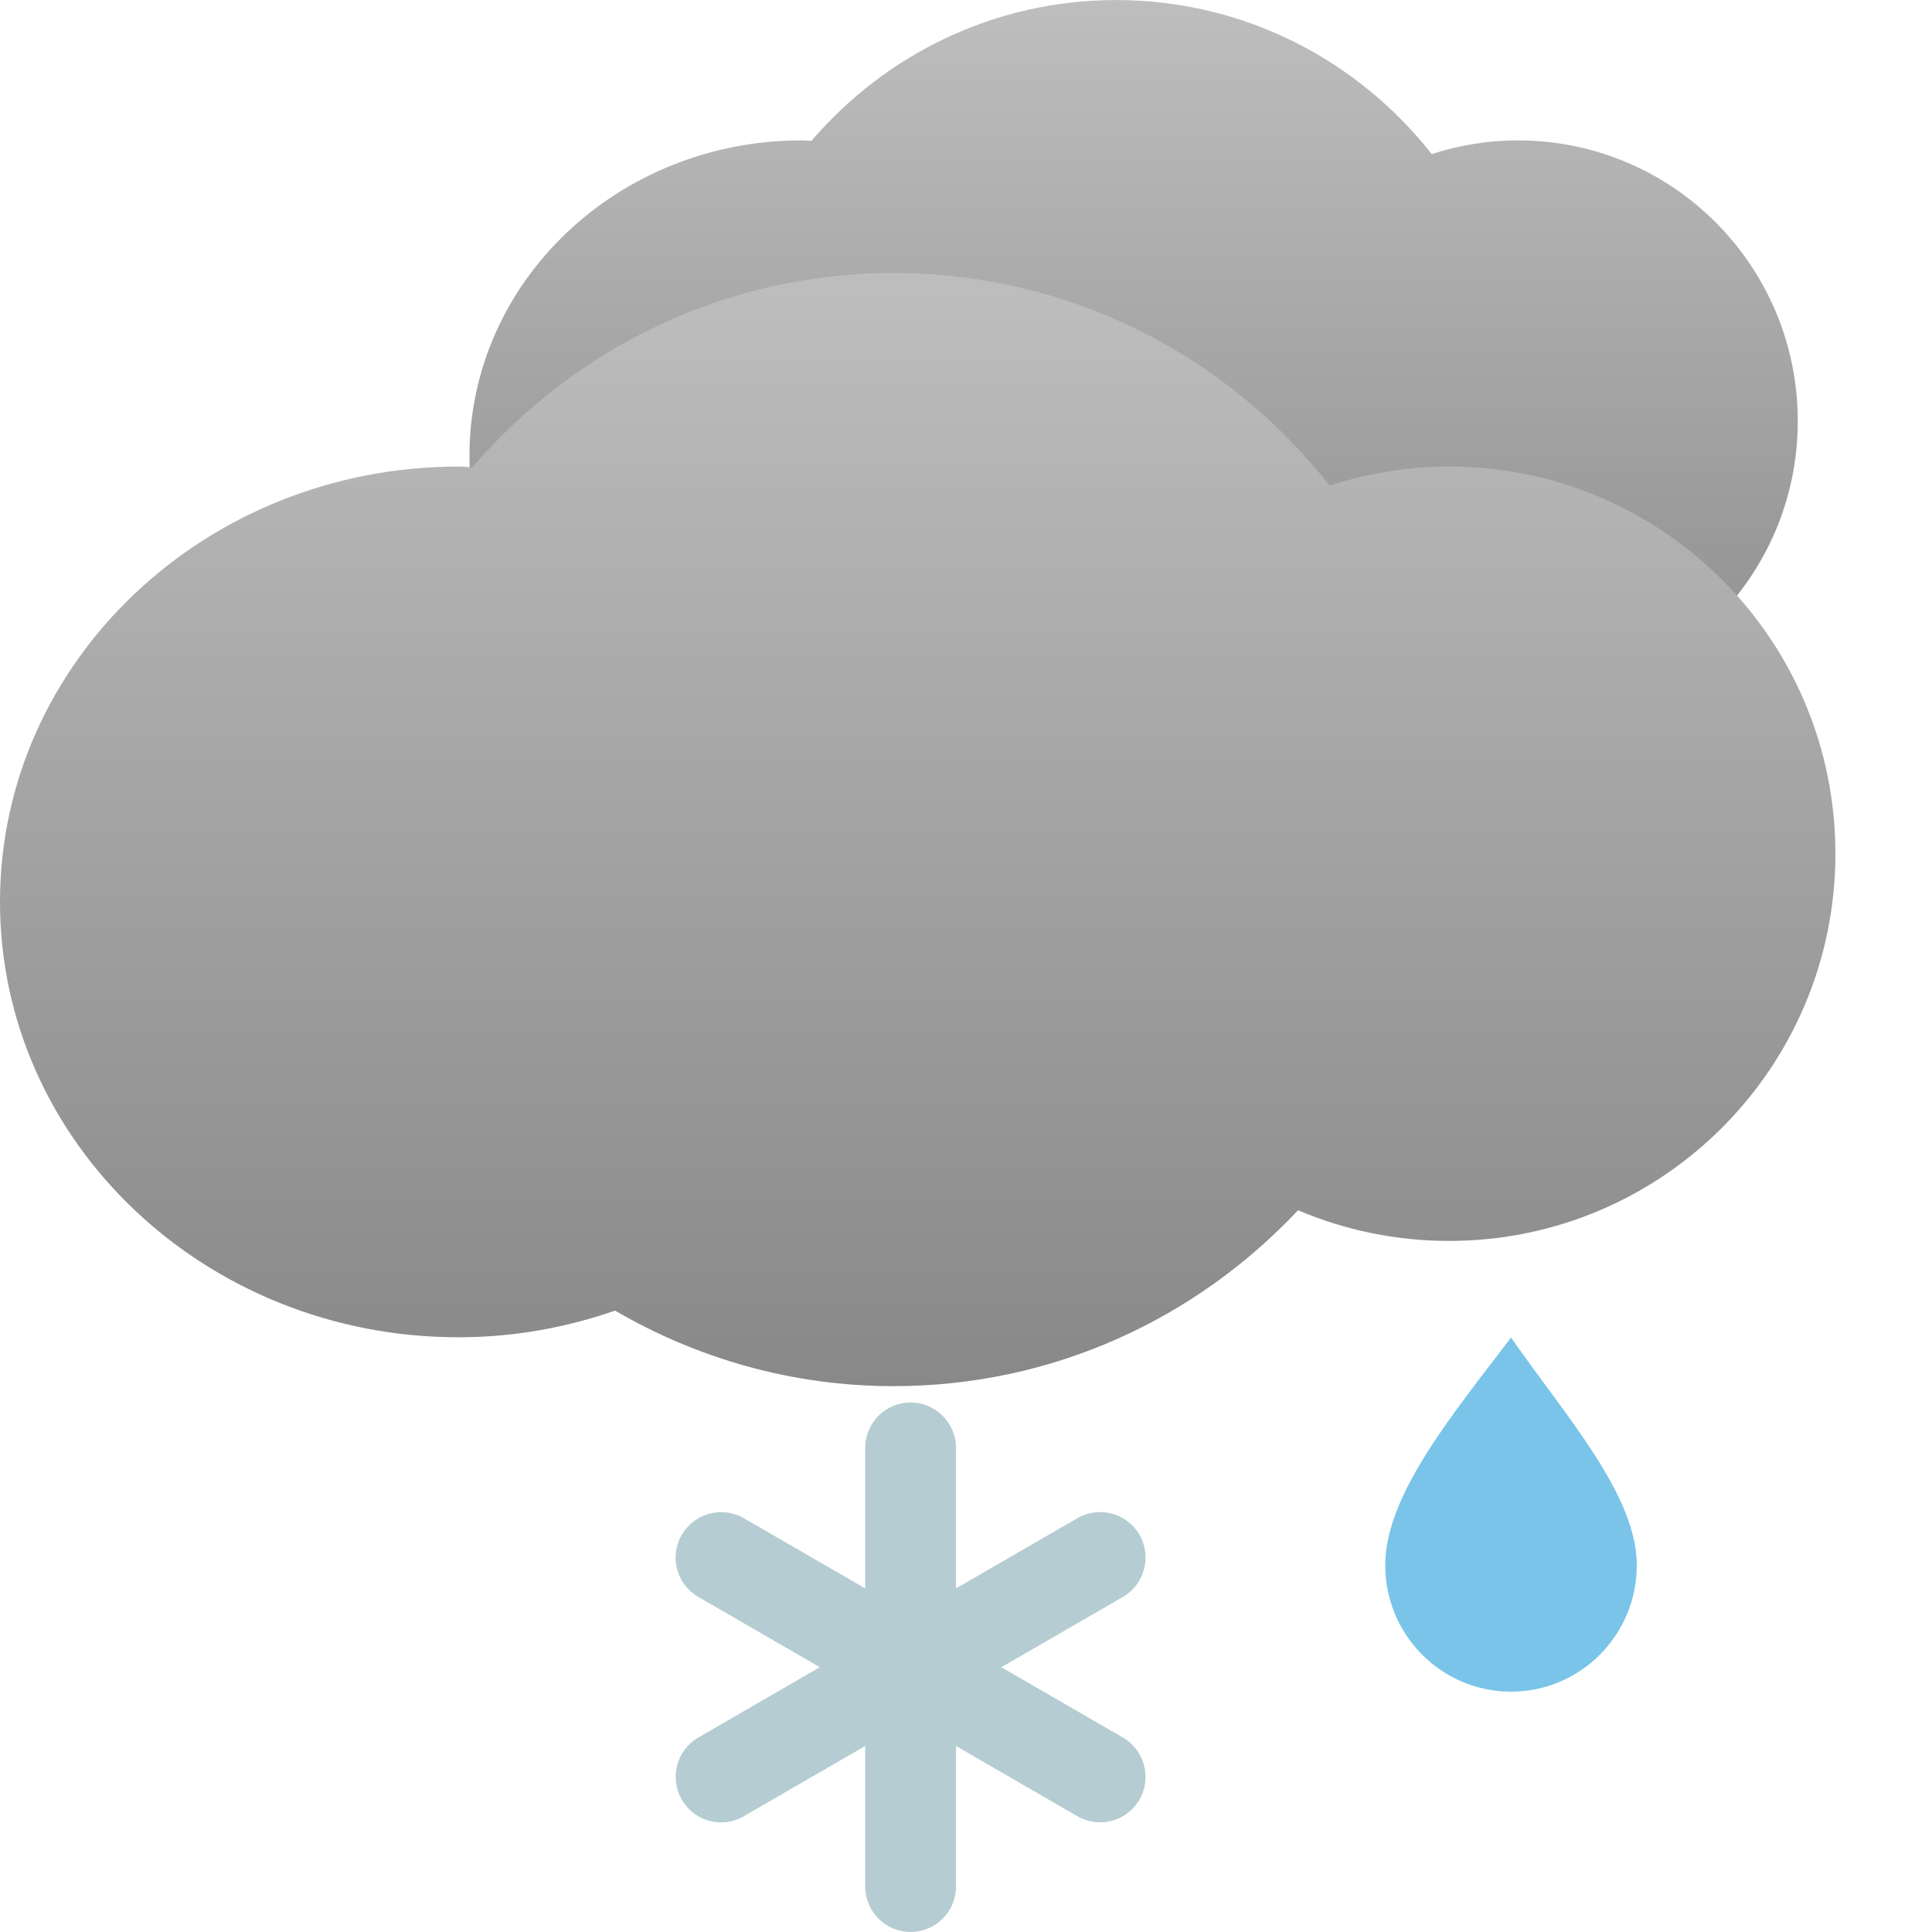
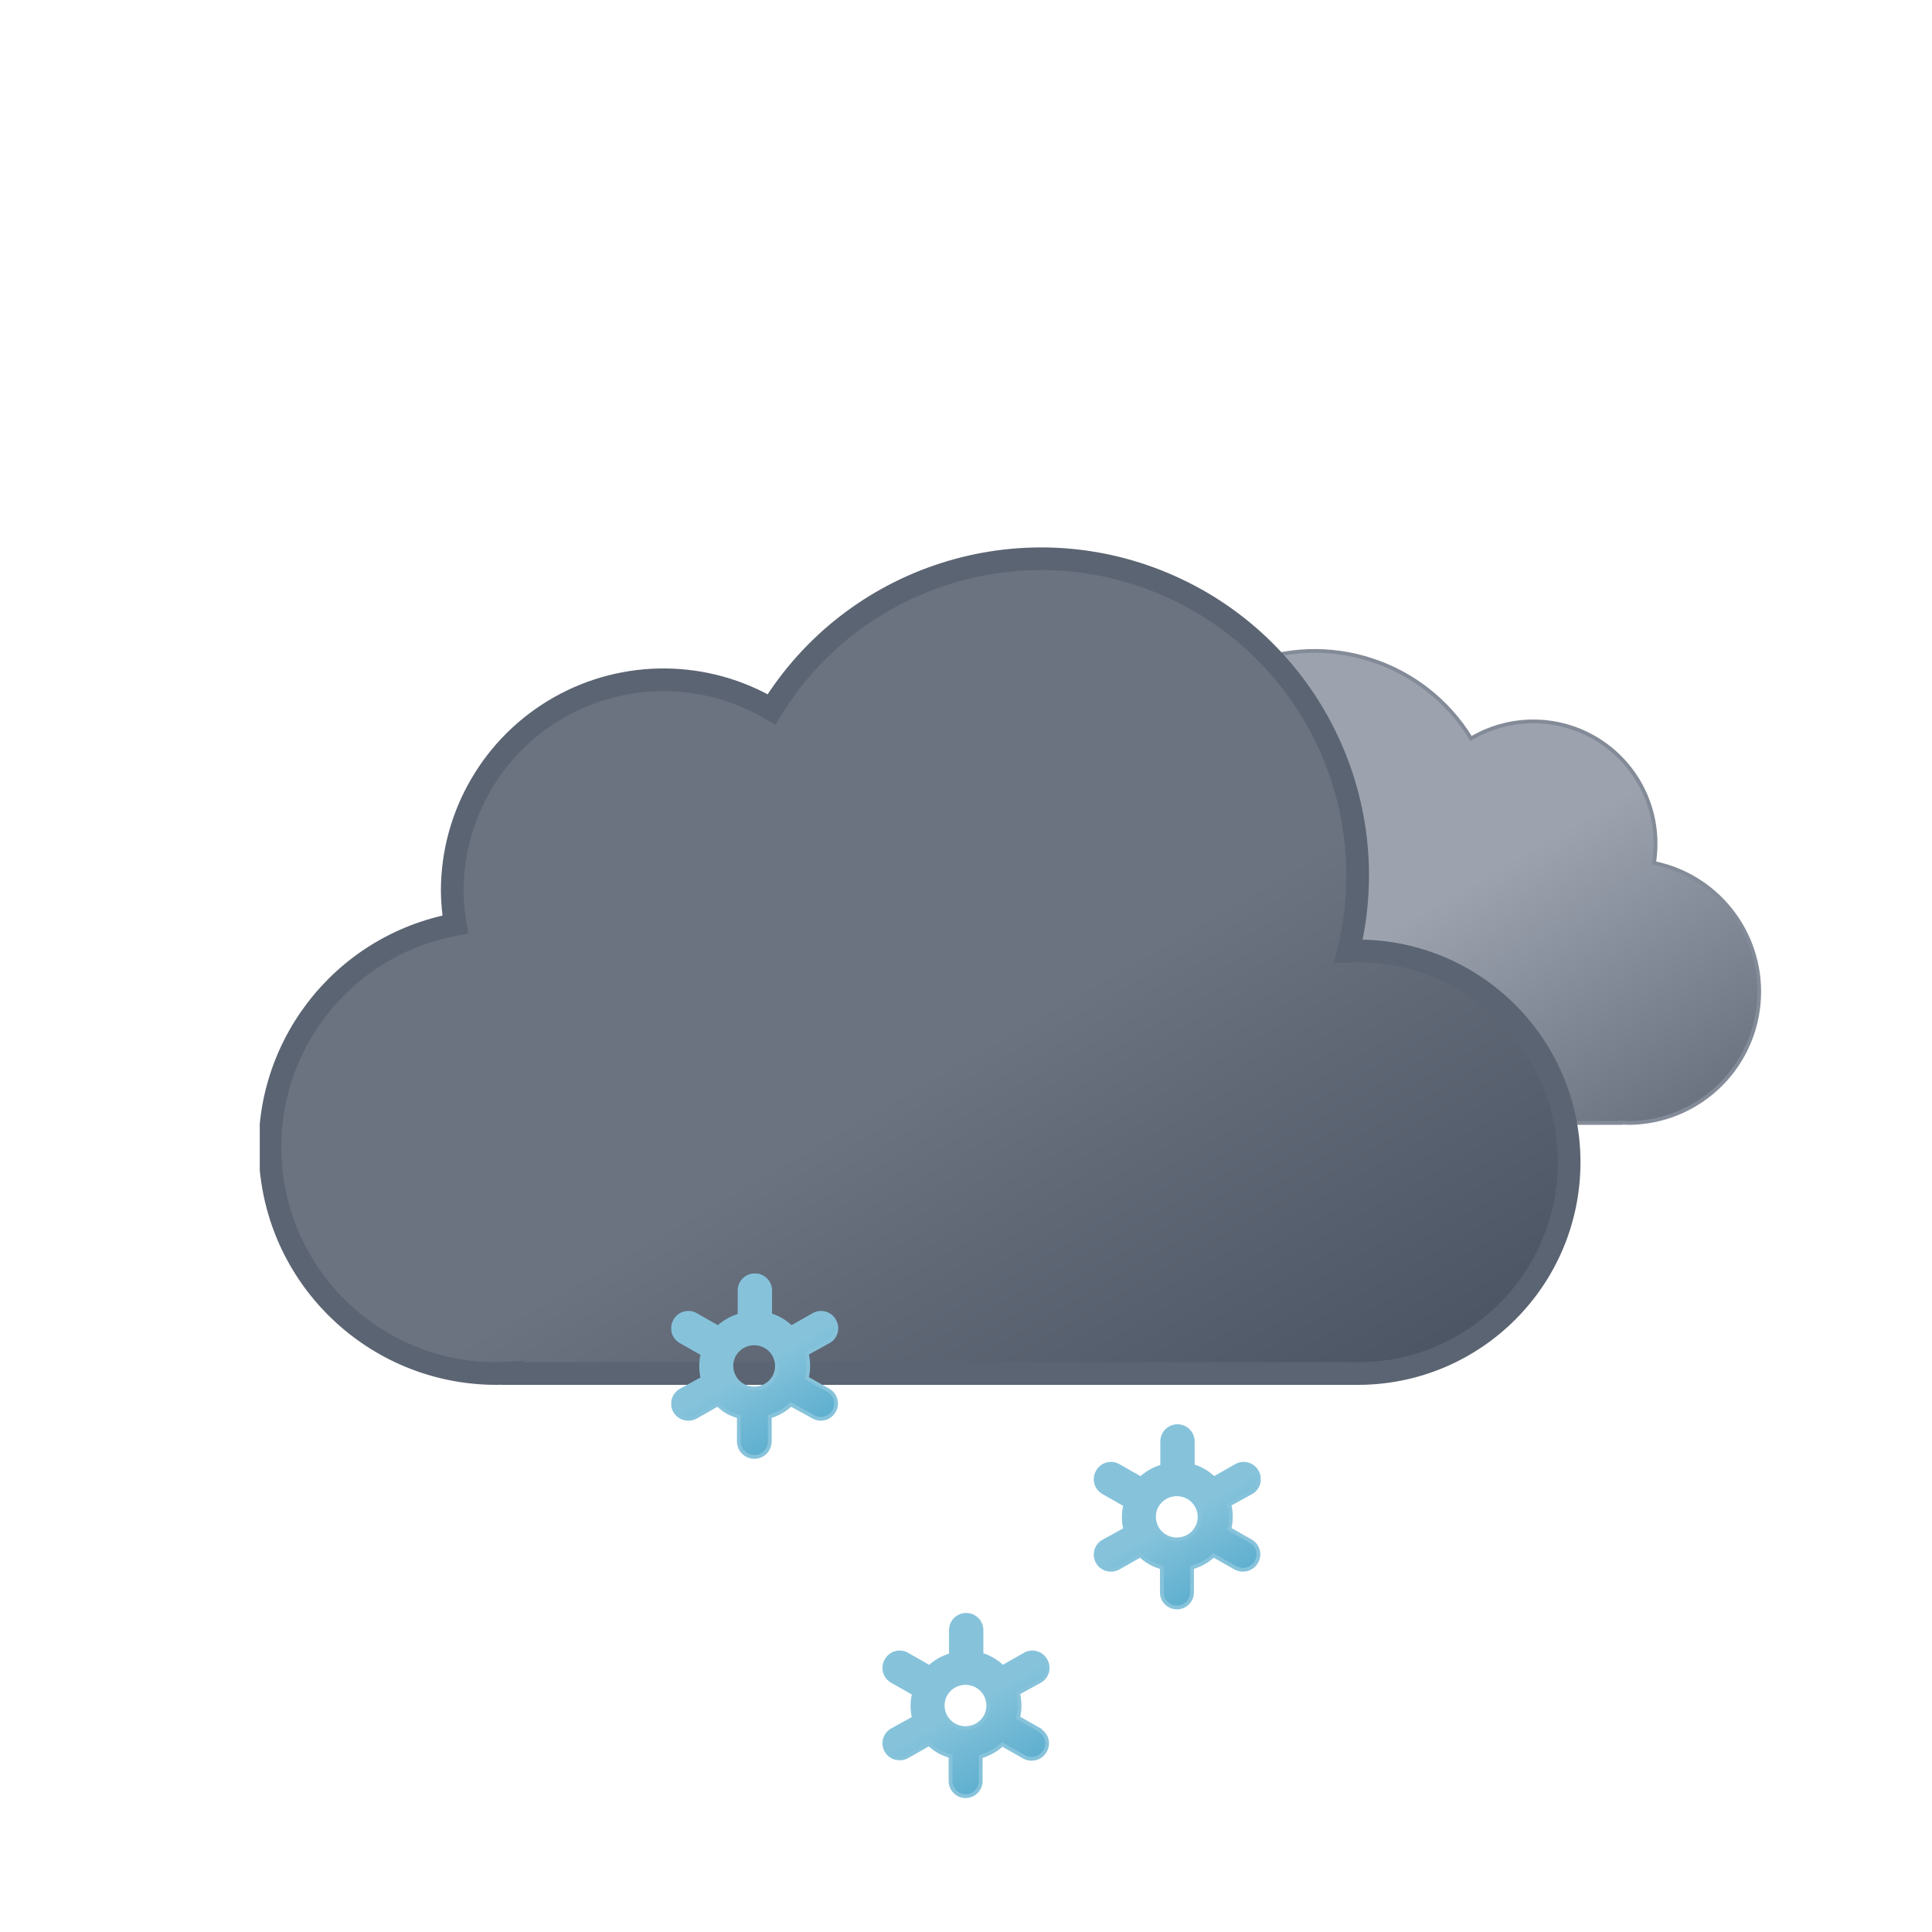
- <svg xmlns="http://www.w3.org/2000/svg" viewBox="0 0 40 40">
-   <linearGradient id="wolke-dunkel" gradientTransform="matrix(27.28 0 0 16.564 23010.72 -848.0467)" gradientUnits="userSpaceOnUse" x1="-842.641" x2="-842.641" y1="52.204" y2="51.196">
-     <stop offset="0" stop-color="#888" />
-     <stop offset="1" stop-color="#bebebe" />
-   </linearGradient>
-   <linearGradient id="wolke-dunkel-2" gradientUnits="userSpaceOnUse" x1="19.592" y1="39.742" x2="19.592" y2="38.742" gradientTransform="matrix(38 0 0 23.047 -725.5 -887.2656)">
-     <stop offset="0" style="stop-color:#888" />
-     <stop offset="1" style="stop-color:#bebebe" />
-   </linearGradient>
-   <path d="m31.43 2.906c-.626 0-1.224.102-1.788.284-1.523-1.939-3.881-3.189-6.533-3.189-2.524 0-4.785 1.133-6.309 2.916-.071-.002-.138-.01-.21-.01-3.795 0-6.87 2.922-6.87 6.529 0 3.607 3.075 6.531 6.87 6.531.825 0 1.613-.146 2.346-.399 1.228.717 2.649 1.133 4.172 1.133 2.391 0 4.541-1.018 6.061-2.64.694.298 1.458.462 2.262.462 3.2 0 5.79-2.6 5.79-5.807-.002-3.211-2.592-5.809-5.791-5.809z" fill="url(#wolke-dunkel)" />
-   <path d="m30 9.66c-.863 0-1.691.141-2.471.394-2.105-2.678-5.363-4.402-9.029-4.402-3.489 0-6.609 1.564-8.718 4.022-.097-.002-.191-.014-.288-.014-5.244 0-9.494 4.036-9.494 9.013 0 4.979 4.25 9.014 9.494 9.014 1.14 0 2.228-.201 3.241-.552 1.697.989 3.662 1.564 5.765 1.564 3.307 0 6.275-1.405 8.374-3.642.96.407 2.017.635 3.126.635 4.419 0 8-3.59 8-8.018 0-4.427-3.581-8.015-8-8.015z" fill="url(#wolke-dunkel-2)" />
-   <path d="m31.284 35.024c-1.438 0-2.604-1.173-2.604-2.618s1.383-3.108 2.604-4.713c1.155 1.653 2.604 3.268 2.604 4.713s-1.166 2.618-2.604 2.618z" fill="#7ac4e9" />
-   <path d="m23.248 33.063-2.516 1.455 2.516 1.455c.449.26.602.836.344 1.286-.26.45-.834.604-1.285.345l-2.514-1.455v2.91c0 .521-.422.94-.94.94-.52 0-.94-.421-.94-.94v-2.91l-2.514 1.455c-.45.263-1.025.105-1.284-.345-.259-.45-.106-1.026.344-1.286l2.514-1.455-2.514-1.455c-.452-.258-.605-.836-.344-1.285.259-.45.834-.604 1.284-.346l2.514 1.454v-2.907c-.002-.521.42-.943.94-.942.518 0 .94.421.94.942v2.907l2.514-1.454c.451-.261 1.025-.104 1.285.344.26.451.105 1.027-.344 1.287z" fill="#b5cdd2" />
+ <svg xmlns="http://www.w3.org/2000/svg" xmlns:xlink="http://www.w3.org/1999/xlink" viewBox="0 0 512 512">
+   <defs>
+     <linearGradient id="a" x1="52.7" x2="133.4" y1="9.6" y2="149.3" gradientUnits="userSpaceOnUse">
+       <stop offset="0" stop-color="#9ca3af" />
+       <stop offset=".5" stop-color="#9ca3af" />
+       <stop offset="1" stop-color="#6b7280" />
+     </linearGradient>
+     <linearGradient id="b" x1="99.5" x2="232.6" y1="30.7" y2="261.4" gradientUnits="userSpaceOnUse">
+       <stop offset="0" stop-color="#6b7280" />
+       <stop offset=".5" stop-color="#6b7280" />
+       <stop offset="1" stop-color="#4b5563" />
+     </linearGradient>
+     <linearGradient id="c" x1="11.4" x2="32.8" y1="5.9" y2="43.1" gradientUnits="userSpaceOnUse">
+       <stop offset="0" stop-color="#86c3db" />
+       <stop offset=".5" stop-color="#86c3db" />
+       <stop offset="1" stop-color="#5eafcf" />
+     </linearGradient>
+     <linearGradient xlink:href="#c" id="d" x1="67.4" x2="88.8" y1="95.9" y2="133.1" />
+     <linearGradient xlink:href="#c" id="e" x1="123.4" x2="144.8" y1="45.9" y2="83.1" />
+     <symbol id="g" viewBox="0 0 200.3 126.1">
+       <path fill="url(#a)" stroke="#848b98" stroke-miterlimit="10" d="M.5 93.2a32.4 32.4 0 0032.4 32.4h129.8v-.1l2.3.1a34.8 34.8 0 006.5-68.9 32.4 32.4 0 00-48.5-33 48.6 48.6 0 00-88.6 37.1h-1.5A32.4 32.4 0 00.5 93.1Z" />
+     </symbol>
+     <symbol id="h" viewBox="0 0 350 222">
+       <path fill="url(#b)" stroke="#5b6472" stroke-miterlimit="10" stroke-width="6" d="m291 107-2.5.1A83.9 83.9 0 00135.6 43 56 56 0 0051 91a56.6 56.6 0 00.8 9A60 60 0 0063 219l4-.2v.2h224a56 56 0 000-112Z" />
+     </symbol>
+     <symbol id="f" viewBox="0 0 398 222">
+       <use xlink:href="#g" width="200.3" height="126.1" transform="translate(198 27)" />
+       <use xlink:href="#h" width="350" height="222" />
+     </symbol>
+     <symbol id="i" viewBox="0 0 156.2 139">
+       <path fill="url(#c)" stroke="#86c3db" stroke-miterlimit="10" d="m41.7 31-5.8-3.3a13.7 13.7 0 000-6.5l5.8-3.2a4 4 0 001.5-5.5 4 4 0 00-5.6-1.5l-5.8 3.3a13.6 13.6 0 00-2.6-2 13.8 13.8 0 00-3-1.3V4.5a4 4 0 00-8.1 0v6.6a14.3 14.3 0 00-5.7 3.2L6.6 11A4 4 0 001 12.5 4 4 0 002.5 18l5.8 3.3a13.7 13.7 0 000 6.5L2.5 31A4 4 0 001 36.5a4 4 0 003.5 2 4 4 0 002-.5l5.8-3.3a13.6 13.6 0 002.6 2 13.8 13.8 0 003 1.2v6.6a4 4 0 008.2 0v-6.6a14.2 14.2 0 005.6-3.2l6 3.3a4 4 0 002 .5 4 4 0 003.4-2 4 4 0 00-1.4-5.5ZM19 29.7a6 6 0 01-2.3-8.2 6.1 6.1 0 015.3-3 6.2 6.2 0 013 .8 6 6 0 012.2 8.2 6.1 6.1 0 01-8.2 2.2Z" />
+       <path fill="url(#d)" stroke="#86c3db" stroke-miterlimit="10" d="m97.7 121-5.8-3.3a13.7 13.7 0 000-6.5l5.8-3.2a4 4 0 001.5-5.5 4 4 0 00-5.6-1.5l-5.8 3.3a13.6 13.6 0 00-2.6-2 13.8 13.8 0 00-3-1.3v-6.5a4 4 0 00-8.1 0v6.6a14.3 14.3 0 00-5.7 3.2l-5.8-3.3a4 4 0 00-5.6 1.5 4 4 0 001.5 5.5l5.8 3.3a13.7 13.7 0 000 6.5l-5.8 3.2a4 4 0 00-1.5 5.5 4 4 0 003.5 2 4 4 0 002-.5l5.8-3.3a13.6 13.6 0 002.7 2 13.8 13.8 0 003 1.2v6.6a4 4 0 008 0V128a14.2 14.2 0 005.7-3.2l5.8 3.3a4 4 0 002 .5 4 4 0 003.5-2 4 4 0 00-1.3-5.5ZM75 119.7a6 6 0 01-2.3-8.2 6.1 6.1 0 015.3-3 6.2 6.2 0 013 .8 6 6 0 012.2 8.2 6.1 6.1 0 01-8.2 2.2Z" />
+       <path fill="url(#e)" stroke="#86c3db" stroke-miterlimit="10" d="m153.7 71-5.8-3.3a13.7 13.7 0 000-6.5l5.8-3.2a4 4 0 001.5-5.5 4 4 0 00-5.6-1.5l-5.8 3.3a13.6 13.6 0 00-2.6-2 13.8 13.8 0 00-3-1.3v-6.5a4 4 0 00-8.1 0v6.6a14.3 14.3 0 00-5.7 3.2l-5.8-3.3a4 4 0 00-5.6 1.5 4 4 0 001.5 5.5l5.8 3.3a13.7 13.7 0 000 6.5l-5.8 3.2a4 4 0 00-1.5 5.5 4 4 0 003.5 2 4 4 0 002-.5l5.8-3.3a13.6 13.6 0 002.7 2 13.8 13.8 0 003 1.2v6.6a4 4 0 008 0v-6.6a14.2 14.2 0 005.7-3.2l5.8 3.3a4 4 0 002 .5 4 4 0 003.5-2 4 4 0 00-1.3-5.5ZM131 69.7a6 6 0 01-2.3-8.2 6.1 6.1 0 015.3-3 6.2 6.2 0 013 .8 6 6 0 012.2 8.2 6.1 6.1 0 01-8.2 2.2Z" />
+     </symbol>
+   </defs>
+   <use xlink:href="#f" width="398" height="222" transform="translate(68.84 145)" />
+   <use xlink:href="#i" width="156.2" height="139" transform="translate(177.9 337.5)" />
</svg>
